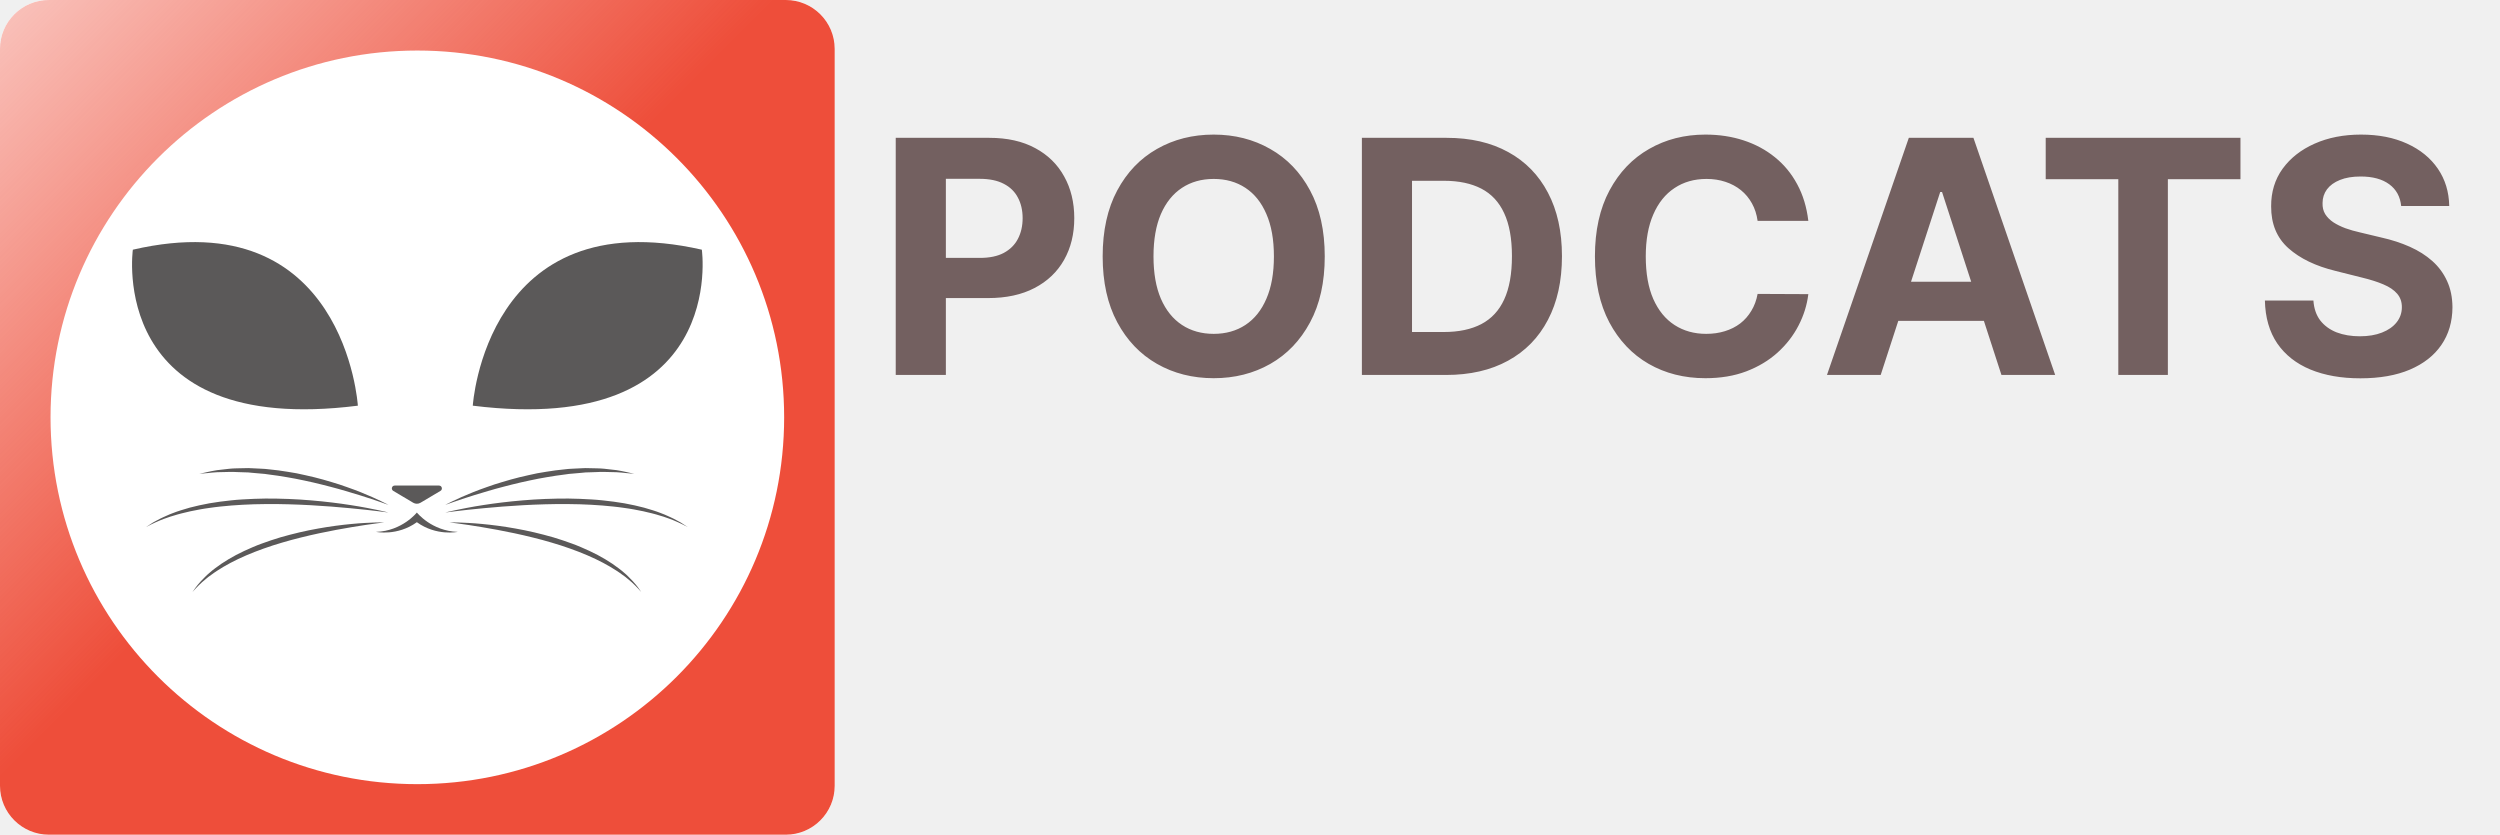
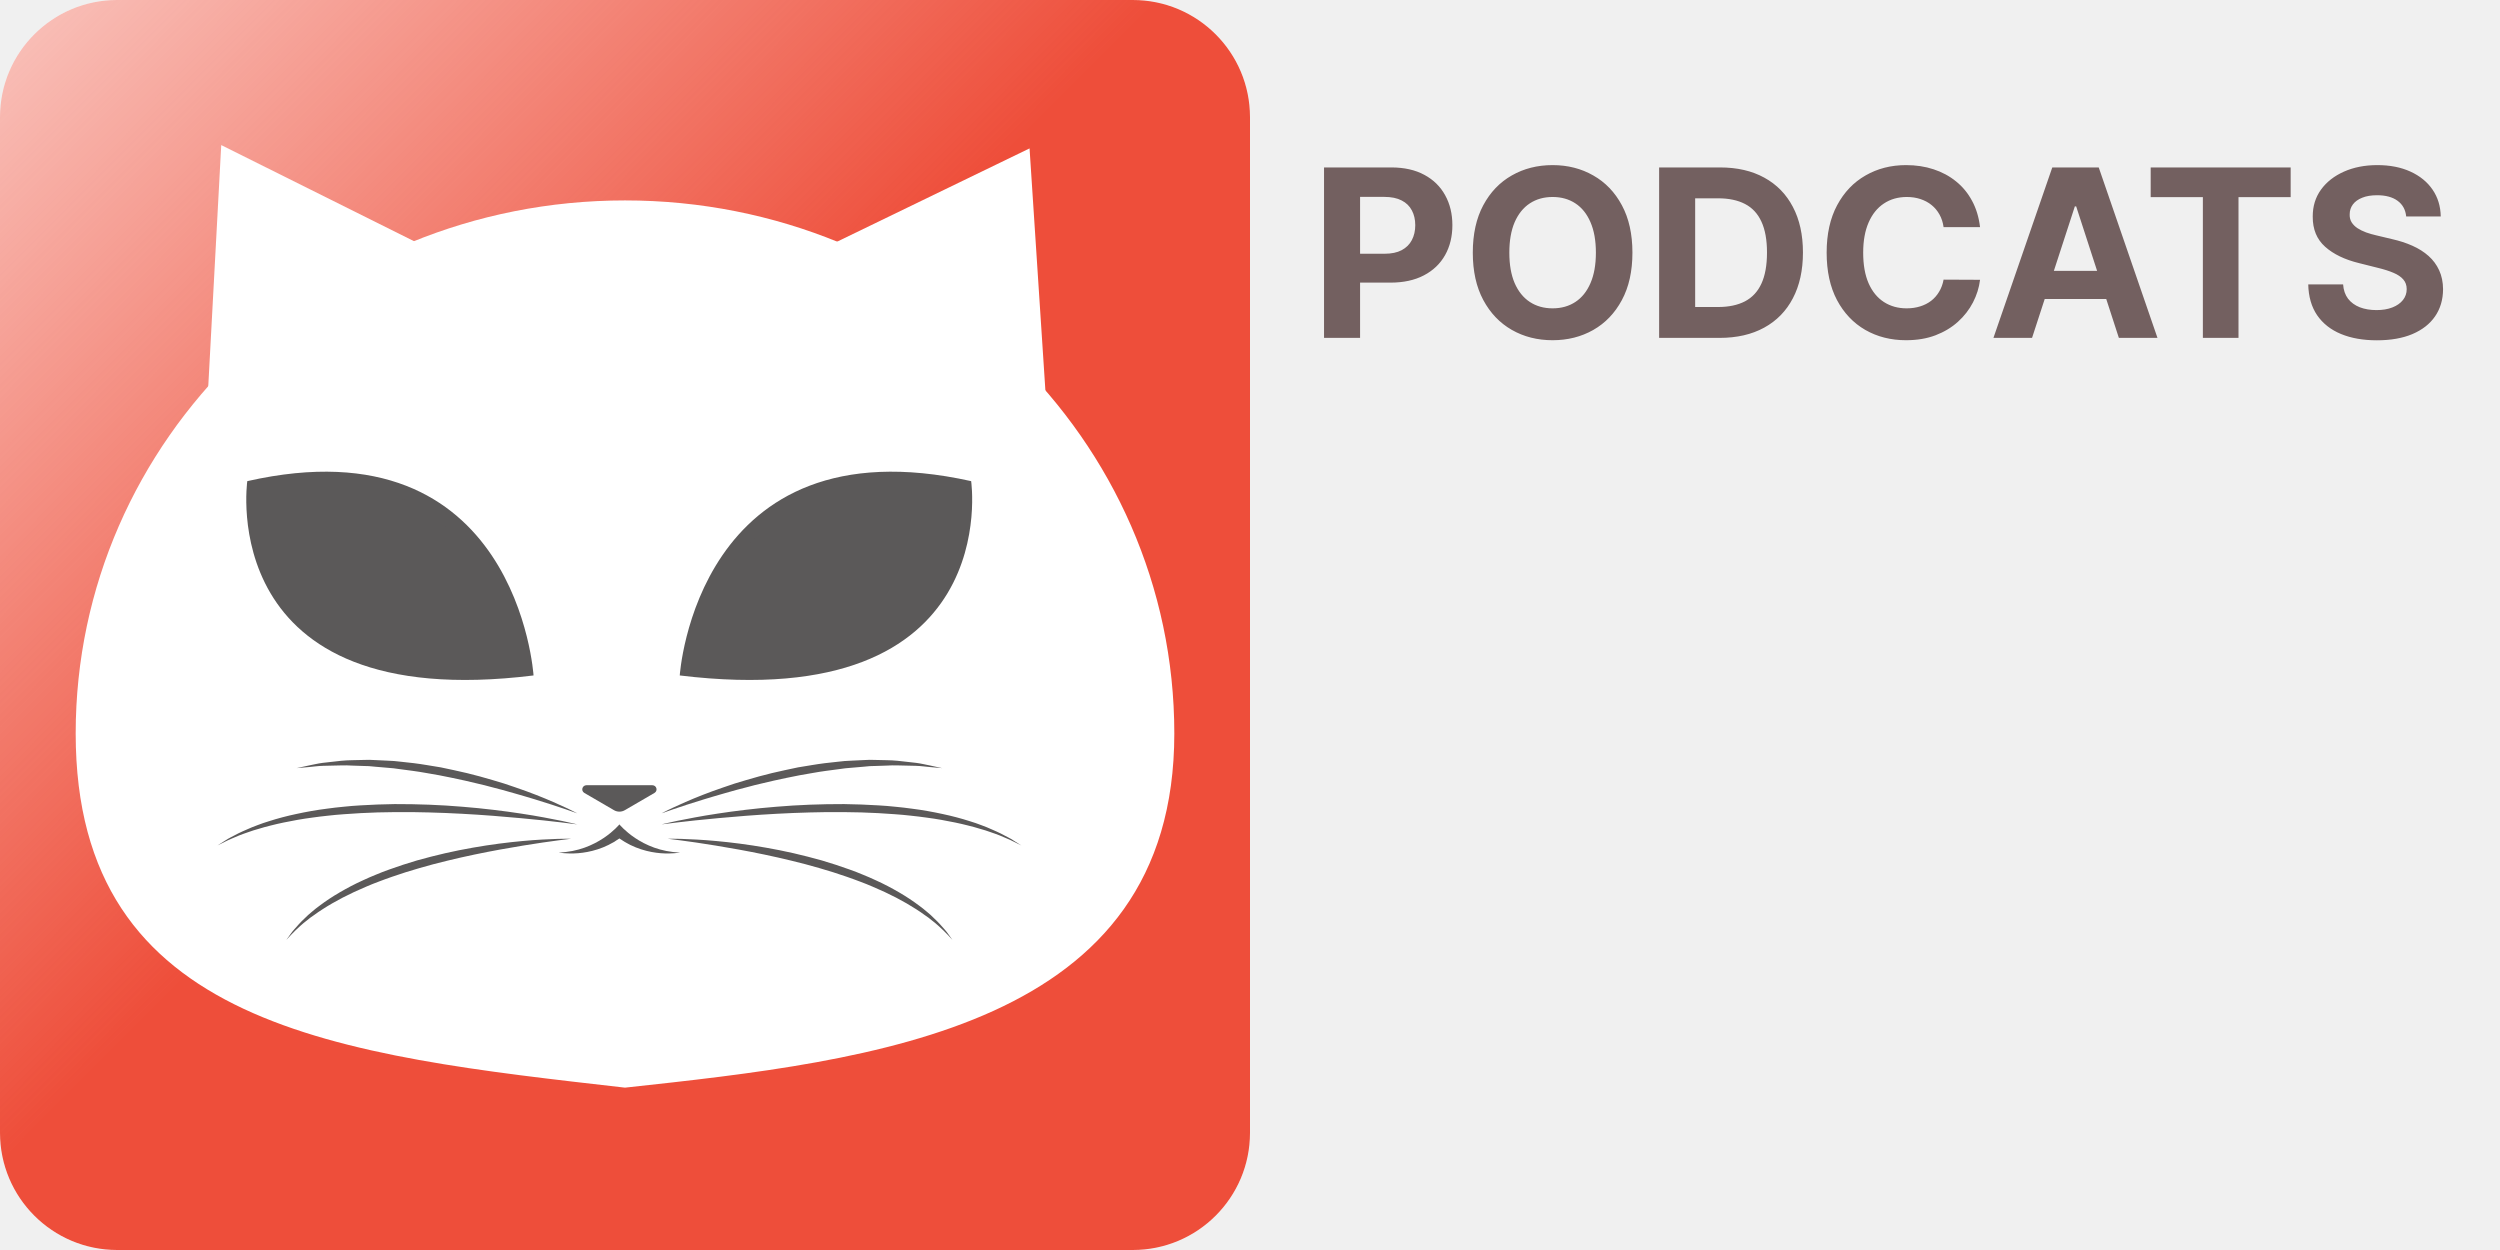
- <svg xmlns="http://www.w3.org/2000/svg" width="3067" height="1024" viewBox="0 0 3067 1024" fill="none">
-   <path d="M1098.88 460V169.091H1213.65C1235.72 169.091 1254.52 173.305 1270.05 181.733C1285.58 190.066 1297.41 201.667 1305.56 216.534C1313.8 231.307 1317.92 248.352 1317.92 267.67C1317.92 286.989 1313.75 304.034 1305.42 318.807C1297.08 333.58 1285.01 345.085 1269.19 353.324C1253.47 361.562 1234.44 365.682 1212.09 365.682H1138.94V316.392H1202.15C1213.99 316.392 1223.74 314.356 1231.41 310.284C1239.18 306.117 1244.95 300.388 1248.74 293.097C1252.62 285.71 1254.56 277.235 1254.56 267.67C1254.56 258.011 1252.62 249.583 1248.74 242.386C1244.95 235.095 1239.18 229.46 1231.41 225.483C1223.64 221.411 1213.8 219.375 1201.86 219.375H1160.39V460H1098.88ZM1625.2 314.545C1625.2 346.269 1619.18 373.258 1607.16 395.511C1595.22 417.765 1578.94 434.763 1558.29 446.506C1537.74 458.153 1514.64 463.977 1488.97 463.977C1463.12 463.977 1439.92 458.106 1419.37 446.364C1398.82 434.621 1382.58 417.623 1370.65 395.369C1358.72 373.116 1352.75 346.174 1352.75 314.545C1352.75 282.822 1358.72 255.833 1370.65 233.58C1382.58 211.326 1398.82 194.375 1419.37 182.727C1439.92 170.985 1463.12 165.114 1488.97 165.114C1514.64 165.114 1537.74 170.985 1558.29 182.727C1578.94 194.375 1595.22 211.326 1607.16 233.58C1619.18 255.833 1625.2 282.822 1625.2 314.545ZM1562.84 314.545C1562.84 293.996 1559.76 276.667 1553.6 262.557C1547.54 248.447 1538.97 237.746 1527.89 230.455C1516.81 223.163 1503.84 219.517 1488.97 219.517C1474.11 219.517 1461.13 223.163 1450.05 230.455C1438.97 237.746 1430.36 248.447 1424.2 262.557C1418.14 276.667 1415.11 293.996 1415.11 314.545C1415.11 335.095 1418.14 352.424 1424.2 366.534C1430.36 380.644 1438.97 391.345 1450.05 398.636C1461.13 405.928 1474.11 409.574 1488.97 409.574C1503.84 409.574 1516.81 405.928 1527.89 398.636C1538.97 391.345 1547.54 380.644 1553.6 366.534C1559.76 352.424 1562.84 335.095 1562.84 314.545ZM1773.88 460H1670.76V169.091H1774.73C1804 169.091 1829.18 174.915 1850.3 186.562C1871.42 198.116 1887.66 214.735 1899.02 236.42C1910.48 258.106 1916.21 284.053 1916.21 314.261C1916.21 344.564 1910.48 370.606 1899.02 392.386C1887.66 414.167 1871.32 430.881 1850.02 442.528C1828.81 454.176 1803.43 460 1773.88 460ZM1732.26 407.301H1771.32C1789.51 407.301 1804.8 404.081 1817.21 397.642C1829.71 391.108 1839.08 381.023 1845.33 367.386C1851.68 353.655 1854.85 335.947 1854.85 314.261C1854.85 292.765 1851.68 275.199 1845.33 261.562C1839.08 247.926 1829.75 237.888 1817.35 231.449C1804.94 225.009 1789.65 221.79 1771.47 221.79H1732.26V407.301ZM2218.45 270.938H2156.23C2155.1 262.888 2152.78 255.739 2149.27 249.489C2145.77 243.144 2141.27 237.746 2135.78 233.295C2130.29 228.845 2123.94 225.436 2116.74 223.068C2109.64 220.701 2101.92 219.517 2093.59 219.517C2078.53 219.517 2065.42 223.258 2054.24 230.739C2043.07 238.125 2034.4 248.92 2028.25 263.125C2022.09 277.235 2019.02 294.375 2019.02 314.545C2019.02 335.284 2022.09 352.708 2028.25 366.818C2034.5 380.928 2043.21 391.581 2054.39 398.778C2065.56 405.975 2078.49 409.574 2093.16 409.574C2101.4 409.574 2109.03 408.485 2116.03 406.307C2123.14 404.129 2129.43 400.956 2134.93 396.79C2140.42 392.528 2144.96 387.367 2148.56 381.307C2152.26 375.246 2154.81 368.333 2156.23 360.568L2218.45 360.852C2216.84 374.205 2212.81 387.083 2206.37 399.489C2200.03 411.799 2191.46 422.831 2180.66 432.585C2169.96 442.244 2157.18 449.915 2142.31 455.597C2127.54 461.184 2110.83 463.977 2092.17 463.977C2066.22 463.977 2043.02 458.106 2022.57 446.364C2002.21 434.621 1986.11 417.623 1974.27 395.369C1962.53 373.116 1956.66 346.174 1956.66 314.545C1956.66 282.822 1962.62 255.833 1974.56 233.58C1986.49 211.326 2002.68 194.375 2023.14 182.727C2043.59 170.985 2066.6 165.114 2092.17 165.114C2109.03 165.114 2124.65 167.481 2139.04 172.216C2153.53 176.951 2166.37 183.864 2177.54 192.955C2188.71 201.951 2197.8 212.983 2204.81 226.051C2211.91 239.119 2216.46 254.081 2218.45 270.938ZM2307.23 460H2241.32L2341.74 169.091H2421.01L2521.29 460H2455.38L2382.51 235.568H2380.24L2307.23 460ZM2303.11 345.653H2458.79V393.665H2303.11V345.653ZM2509.68 219.801V169.091H2748.6V219.801H2659.54V460H2598.74V219.801H2509.68ZM2945.76 252.756C2944.62 241.297 2939.74 232.396 2931.13 226.051C2922.51 219.706 2910.81 216.534 2896.04 216.534C2886 216.534 2877.53 217.955 2870.61 220.795C2863.7 223.542 2858.4 227.377 2854.71 232.301C2851.11 237.225 2849.31 242.812 2849.31 249.062C2849.12 254.271 2850.21 258.816 2852.57 262.699C2855.04 266.581 2858.4 269.943 2862.66 272.784C2866.92 275.53 2871.85 277.945 2877.43 280.028C2883.02 282.017 2888.99 283.722 2895.33 285.142L2921.47 291.392C2934.16 294.233 2945.8 298.021 2956.41 302.756C2967.02 307.491 2976.2 313.314 2983.97 320.227C2991.73 327.14 2997.75 335.284 3002.01 344.659C3006.36 354.034 3008.59 364.782 3008.68 376.903C3008.59 394.706 3004.04 410.142 2995.05 423.21C2986.14 436.184 2973.27 446.269 2956.41 453.466C2939.65 460.568 2919.43 464.119 2895.76 464.119C2872.27 464.119 2851.82 460.521 2834.39 453.324C2817.06 446.127 2803.52 435.473 2793.77 421.364C2784.11 407.159 2779.04 389.593 2778.57 368.665H2838.09C2838.75 378.419 2841.54 386.562 2846.47 393.097C2851.49 399.536 2858.16 404.413 2866.5 407.727C2874.92 410.947 2884.44 412.557 2895.05 412.557C2905.46 412.557 2914.51 411.042 2922.18 408.011C2929.94 404.981 2935.96 400.767 2940.22 395.369C2944.48 389.972 2946.61 383.769 2946.61 376.761C2946.61 370.227 2944.67 364.735 2940.79 360.284C2937 355.833 2931.41 352.045 2924.02 348.92C2916.73 345.795 2907.78 342.955 2897.18 340.398L2865.5 332.443C2840.97 326.477 2821.61 317.15 2807.4 304.46C2793.2 291.771 2786.14 274.678 2786.24 253.182C2786.14 235.568 2790.83 220.18 2800.3 207.017C2809.87 193.854 2822.98 183.58 2839.65 176.193C2856.32 168.807 2875.25 165.114 2896.47 165.114C2918.06 165.114 2936.9 168.807 2953 176.193C2969.19 183.58 2981.79 193.854 2990.79 207.017C2999.78 220.18 3004.42 235.426 3004.71 252.756H2945.76Z" fill="#736060" />
-   <g clip-path="url(#clip0_217_3127)">
-     <rect width="1024" height="1024" rx="60" fill="white" />
-     <rect width="1024" height="1024" fill="white" />
-     <rect width="1024" height="1024" fill="url(#paint0_linear_217_3127)" />
-     <path d="M962 512C962 760.528 760.528 962 512 962C263.472 962 62 760.528 62 512C62 263.472 263.472 62 512 62C760.528 62 962 263.472 962 512Z" fill="white" />
+ <svg xmlns="http://www.w3.org/2000/svg" width="1280" height="640" viewBox="0 0 1280 640" fill="none">
+   <g clip-path="url(#clip0_403_3168)">
+     <path d="M640 0H0V640H640V0Z" fill="white" />
+     <path d="M640 0H0V640H640V0Z" fill="url(#paint0_linear_403_3168)" />
+     <path d="M601.25 375.536C601.25 526.264 448.438 542.926 320 556.875C174.062 540.197 38.75 526.264 38.75 375.536C38.75 224.806 164.67 102.616 320 102.616C475.33 102.616 601.25 224.806 601.25 375.536Z" fill="white" />
    <g opacity="0.8">
-       <path d="M511.406 628.761C511.406 628.761 493.422 651.513 461.275 652.502C461.275 652.502 487.332 658.007 511.406 640.631C535.48 658.007 561.537 652.502 561.537 652.502C529.39 651.513 511.406 628.761 511.406 628.761Z" fill="#322F2F" />
-       <path d="M581.516 607.544C586.859 605.952 592.591 604.089 598.724 602.369C601.798 601.494 604.944 600.576 608.147 599.659C611.393 598.799 614.683 597.91 618.044 597.021C624.723 595.086 631.761 593.681 638.829 591.86C645.91 590.183 653.178 588.778 660.418 587.273C667.7 586.054 674.954 584.534 682.165 583.574C685.77 583.086 689.333 582.599 692.866 582.126C694.633 581.882 696.4 581.639 698.138 581.395C699.89 581.237 701.628 581.079 703.352 580.936C706.799 580.635 710.19 580.334 713.508 580.047C715.174 579.889 716.811 579.732 718.434 579.574C720.072 579.531 721.666 579.474 723.261 579.431C726.435 579.316 729.523 579.216 732.511 579.115C735.499 579.015 738.401 578.771 741.159 578.958C746.703 579.158 751.788 579.244 756.327 579.316C760.852 579.431 764.744 580.09 767.991 580.348C774.469 580.993 778.203 581.266 778.203 581.266C778.203 581.266 774.598 580.406 768.192 579.044C764.974 578.456 761.11 577.381 756.585 576.807C752.046 576.248 746.933 575.632 741.317 575.058C735.715 574.47 729.61 574.571 723.146 574.356C721.537 574.327 719.899 574.298 718.233 574.255C716.581 574.327 714.915 574.399 713.22 574.47C709.83 574.628 706.369 574.8 702.849 574.972C701.097 575.072 699.316 575.173 697.535 575.273C695.753 575.474 693.972 575.66 692.162 575.847C688.571 576.262 684.923 576.664 681.246 577.08C673.906 577.997 666.537 579.431 659.125 580.606C651.799 582.226 644.445 583.717 637.291 585.495C630.153 587.359 623.114 589.165 616.421 591.287C613.059 592.319 609.77 593.337 606.538 594.326C603.349 595.43 600.218 596.519 597.187 597.566C591.082 599.587 585.437 601.895 580.209 603.888C569.78 608.031 561.305 611.988 555.402 614.784C552.443 616.145 550.173 617.378 548.622 618.167C547.071 618.998 546.252 619.428 546.252 619.428C546.252 619.428 549.757 618.181 555.905 615.988C562.024 613.751 570.901 610.941 581.516 607.544" fill="#322F2F" />
-       <path d="M840.774 644.703C839.854 644.101 838.691 643.341 837.341 642.466C836.005 641.549 834.425 640.56 832.557 639.628C830.719 638.653 828.679 637.563 826.467 636.373C824.24 635.198 821.712 634.18 819.084 632.947C816.455 631.686 813.582 630.539 810.508 629.392C807.463 628.216 804.246 627.012 800.813 625.994C793.99 623.758 786.477 621.708 778.462 619.973C770.432 618.195 761.9 616.604 753.023 615.471C748.585 614.841 744.074 614.296 739.478 613.866C734.896 613.335 730.256 613.006 725.559 612.704C716.194 612.074 706.656 611.787 697.118 611.615C687.595 611.615 678.057 611.744 668.692 612.131C659.326 612.461 650.119 613.12 641.227 613.851C632.336 614.525 623.775 615.514 615.645 616.461C607.544 617.435 599.887 618.511 592.849 619.615C578.758 621.765 567.109 624.159 558.964 625.822C550.834 627.542 546.252 628.761 546.252 628.761C546.252 628.761 550.949 628.159 559.194 627.112C567.41 626.037 579.203 624.847 593.323 623.471C607.457 622.123 623.962 620.761 641.644 619.787C650.492 619.242 659.628 618.969 668.921 618.668C678.201 618.367 687.638 618.31 697.061 618.396C706.498 618.496 715.921 618.697 725.171 619.242C729.796 619.529 734.393 619.772 738.918 620.159C743.442 620.475 747.91 620.89 752.291 621.407C756.686 621.808 760.967 622.467 765.175 623.012C769.398 623.514 773.478 624.274 777.457 624.933C785.414 626.367 792.898 627.944 799.707 629.736C803.154 630.524 806.371 631.571 809.445 632.488C812.548 633.363 815.464 634.266 818.15 635.298C820.836 636.287 823.407 637.105 825.691 638.079C827.975 639.069 830.072 639.986 831.968 640.803C835.775 642.409 838.576 644.072 840.587 645.018C842.569 646.022 843.632 646.566 843.632 646.566C843.632 646.566 842.641 645.921 840.774 644.703Z" fill="#322F2F" />
-       <path d="M780.143 717.358C777.83 714.692 775.073 711.38 771.467 708.011C770.591 707.137 769.686 706.233 768.752 705.316C767.761 704.456 766.741 703.567 765.693 702.65C763.581 700.858 761.384 698.908 758.913 697.159C754.072 693.446 748.614 689.718 742.61 686.163C736.605 682.593 730.127 679.067 723.218 675.898C719.785 674.264 716.251 672.673 712.632 671.196C709.055 669.619 705.349 668.214 701.614 666.838C694.131 664.042 686.432 661.548 678.689 659.182C670.904 656.975 663.09 654.896 655.348 653.09C647.605 651.24 639.92 649.764 632.48 648.402C625.039 647.011 617.8 645.979 610.948 645.018C604.068 644.101 597.561 643.37 591.542 642.811C579.52 641.635 569.45 641.262 562.412 640.99C555.374 640.775 551.352 640.875 551.352 640.875C551.352 640.875 555.33 641.391 562.311 642.295C569.278 643.155 579.189 644.732 591.04 646.653C602.904 648.631 616.679 651.111 631.331 654.251C638.656 655.77 646.183 657.605 653.811 659.455C661.438 661.304 669.123 663.426 676.765 665.677C684.392 667.956 692.005 670.322 699.359 672.988C703.037 674.321 706.699 675.626 710.262 677.045C713.853 678.393 717.343 679.841 720.747 681.346C727.585 684.285 734.077 687.382 740.11 690.578C746.114 693.79 751.688 697.044 756.643 700.327C759.2 701.875 761.427 703.653 763.653 705.216C764.759 706.004 765.836 706.764 766.885 707.524C767.876 708.327 768.853 709.115 769.786 709.889C773.636 712.857 776.638 715.839 779.166 718.261C781.709 720.656 783.432 722.806 784.754 724.154C786.032 725.544 786.707 726.275 786.707 726.275C786.707 726.275 786.133 725.458 785.041 723.924C783.892 722.448 782.499 719.996 780.143 717.358Z" fill="#322F2F" />
-       <path d="M482.433 602.196L506.924 616.761C509.696 618.41 513.129 618.41 515.887 616.761L540.392 602.196C543.452 600.375 542.159 595.687 538.583 595.687H511.406H484.229C480.666 595.687 479.374 600.375 482.433 602.196" fill="#322F2F" />
-       <path d="M266.498 579.316C271.022 579.244 276.122 579.158 281.666 578.958C284.424 578.771 287.326 579.015 290.313 579.115C293.301 579.216 296.389 579.316 299.564 579.431C301.144 579.474 302.753 579.531 304.376 579.574C305.999 579.732 307.651 579.889 309.303 580.047C312.635 580.334 316.025 580.635 319.473 580.936C321.196 581.079 322.934 581.237 324.687 581.395C326.425 581.639 328.177 581.882 329.944 582.126C333.478 582.599 337.054 583.086 340.66 583.574C347.87 584.534 355.124 586.054 362.407 587.273C369.646 588.778 376.915 590.183 383.996 591.86C391.049 593.681 398.102 595.086 404.781 597.021C408.128 597.91 411.432 598.799 414.663 599.659C417.881 600.576 421.027 601.494 424.086 602.369C430.234 604.089 435.965 605.952 441.309 607.544C451.91 610.941 460.801 613.751 466.92 615.988C473.068 618.181 476.573 619.428 476.573 619.428C476.573 619.428 475.754 618.998 474.203 618.167C472.651 617.378 470.382 616.145 467.423 614.784C461.505 611.988 453.044 608.031 442.616 603.888C437.373 601.895 431.742 599.587 425.638 597.566C422.593 596.519 419.475 595.43 416.287 594.326C413.055 593.337 409.751 592.319 406.404 591.287C399.71 589.165 392.672 587.359 385.533 585.495C378.38 583.717 371.025 582.226 363.7 580.606C356.273 579.431 348.905 577.997 341.579 577.08C337.902 576.664 334.253 576.262 330.648 575.847C328.852 575.66 327.057 575.474 325.29 575.273C323.494 575.173 321.728 575.072 319.961 574.972C316.456 574.8 312.994 574.628 309.605 574.47C307.91 574.399 306.243 574.327 304.577 574.255C302.925 574.298 301.288 574.327 299.665 574.356C293.215 574.571 287.11 574.47 281.494 575.058C275.892 575.632 270.764 576.248 266.239 576.807C261.715 577.381 257.836 578.456 254.633 579.044C248.227 580.406 244.607 581.266 244.607 581.266C244.607 581.266 248.356 580.993 254.834 580.348C258.08 580.09 261.973 579.431 266.498 579.316" fill="#322F2F" />
-       <path d="M257.635 623.012C261.844 622.467 266.139 621.808 270.534 621.407C274.915 620.89 279.368 620.475 283.907 620.159C288.432 619.772 293.028 619.529 297.654 619.242C306.904 618.697 316.327 618.496 325.75 618.396C335.187 618.31 344.624 618.367 353.904 618.668C363.183 618.969 372.333 619.242 381.181 619.787C398.863 620.761 415.353 622.123 429.487 623.471C443.622 624.847 455.415 626.037 463.631 627.112C471.862 628.159 476.573 628.761 476.573 628.761C476.573 628.761 471.977 627.542 463.846 625.822C455.716 624.159 444.067 621.765 429.976 619.615C422.938 618.511 415.281 617.435 407.166 616.461C399.05 615.514 390.489 614.525 381.583 613.851C372.706 613.12 363.499 612.461 354.119 612.131C344.754 611.744 335.23 611.615 325.692 611.615C316.169 611.787 306.631 612.074 297.252 612.704C292.569 613.006 287.915 613.335 283.347 613.866C278.75 614.296 274.24 614.841 269.802 615.471C260.91 616.604 252.392 618.195 244.363 619.973C236.333 621.708 228.835 623.758 222.012 625.994C218.579 627.012 215.347 628.216 212.302 629.392C209.243 630.539 206.37 631.686 203.741 632.947C201.098 634.18 198.584 635.198 196.358 636.373C194.132 637.563 192.106 638.653 190.253 639.628C188.4 640.56 186.82 641.549 185.484 642.466C184.12 643.341 182.971 644.101 182.037 644.703C180.184 645.921 179.193 646.566 179.193 646.566C179.193 646.566 180.241 646.022 182.224 645.018C184.249 644.072 187.036 642.409 190.857 640.803C192.753 639.986 194.85 639.069 197.134 638.079C199.418 637.105 201.989 636.287 204.675 635.298C207.347 634.266 210.277 633.363 213.365 632.488C216.453 631.571 219.657 630.524 223.104 629.736C229.927 627.944 237.411 626.367 245.354 624.933C249.347 624.274 253.427 623.514 257.635 623.012" fill="#322F2F" />
-       <path d="M460.412 640.99C453.374 641.262 443.305 641.635 431.268 642.811C425.249 643.37 418.742 644.101 411.876 645.018C405.024 645.979 397.77 647.011 390.344 648.402C382.889 649.764 375.204 651.24 367.476 653.09C359.734 654.896 351.906 656.975 344.12 659.182C336.393 661.548 328.679 664.042 321.21 666.838C317.461 668.214 313.769 669.619 310.178 671.196C306.558 672.673 303.039 674.264 299.606 675.898C292.683 679.067 286.219 682.593 280.215 686.163C274.21 689.718 268.738 693.446 263.911 697.159C261.426 698.908 259.229 700.857 257.131 702.65C256.083 703.567 255.063 704.456 254.072 705.316C253.138 706.233 252.233 707.137 251.343 708.011C247.752 711.38 244.979 714.692 242.681 717.358C240.325 719.996 238.932 722.448 237.783 723.924C236.691 725.458 236.117 726.275 236.117 726.275C236.117 726.275 236.792 725.544 238.07 724.154C239.392 722.806 241.115 720.656 243.658 718.261C246.186 715.839 249.188 712.857 253.038 709.889C253.971 709.115 254.934 708.327 255.939 707.524C256.988 706.764 258.065 706.004 259.171 705.216C261.398 703.653 263.61 701.875 266.181 700.327C271.136 697.044 276.71 693.79 282.714 690.578C288.732 687.382 295.239 684.285 302.077 681.346C305.481 679.841 308.971 678.393 312.563 677.045C316.125 675.626 319.773 674.321 323.465 672.988C330.819 670.322 338.418 667.956 346.06 665.677C353.701 663.426 361.372 661.304 369.013 659.455C376.641 657.605 384.153 655.77 391.493 654.251C406.145 651.111 419.92 648.631 431.77 646.653C443.635 644.732 453.546 643.155 460.513 642.294C467.494 641.391 471.473 640.875 471.473 640.875C471.473 640.875 467.451 640.775 460.412 640.99" fill="#322F2F" />
-       <path d="M580.014 497.69C580.014 497.69 595.909 246.073 861.006 306.317C861.006 306.317 893.99 536.663 580.014 497.69Z" fill="#322F2F" />
-       <path d="M583.975 488.696C583.975 488.696 627.038 267.146 849.768 311.459C849.768 311.459 872.65 534.429 583.975 488.696Z" fill="#322F2F" />
-       <path d="M439.021 497.69C439.021 497.69 423.394 246.073 162.977 306.317C162.977 306.317 130.573 536.663 439.021 497.69Z" fill="#322F2F" />
-       <path d="M435.063 488.696C435.063 488.696 391.999 267.146 169.269 311.459C169.269 311.459 146.387 534.429 435.063 488.696Z" fill="#322F2F" />
+       <path d="M317.132 422.09C317.132 422.09 305.992 435.889 286.079 436.489C286.079 436.489 302.219 439.827 317.132 429.289C332.045 439.827 348.185 436.489 348.185 436.489C328.272 435.889 317.132 422.09 317.132 422.09Z" fill="#322F2F" />
+       <path d="M360.561 409.222C363.871 408.257 367.421 407.126 371.221 406.083C373.125 405.553 375.073 404.996 377.057 404.44C379.068 403.918 381.106 403.379 383.188 402.84C387.326 401.666 391.686 400.814 396.063 399.71C400.45 398.693 404.952 397.841 409.436 396.928C413.947 396.188 418.441 395.267 422.907 394.685C425.141 394.389 427.347 394.093 429.536 393.806C430.631 393.658 431.726 393.511 432.802 393.363C433.887 393.267 434.964 393.171 436.032 393.085C438.167 392.902 440.267 392.72 442.322 392.546C443.355 392.45 444.369 392.355 445.374 392.258C446.389 392.233 447.376 392.198 448.364 392.171C450.331 392.102 452.244 392.041 454.094 391.98C455.945 391.92 457.742 391.771 459.451 391.885C462.886 392.006 466.035 392.059 468.847 392.102C471.65 392.171 474.061 392.571 476.072 392.728C480.085 393.12 482.398 393.285 482.398 393.285C482.398 393.285 480.165 392.763 476.196 391.937C474.203 391.58 471.81 390.928 469.007 390.581C466.195 390.241 463.027 389.868 459.549 389.52C456.079 389.163 452.297 389.224 448.293 389.094C447.296 389.076 446.282 389.059 445.25 389.033C444.227 389.076 443.195 389.12 442.145 389.163C440.045 389.259 437.901 389.363 435.721 389.468C434.635 389.528 433.532 389.59 432.428 389.65C431.325 389.772 430.222 389.885 429.101 389.998C426.876 390.25 424.616 390.493 422.338 390.746C417.791 391.302 413.227 392.171 408.636 392.885C404.097 393.867 399.542 394.771 395.111 395.85C390.689 396.98 386.329 398.075 382.182 399.362C380.101 399.988 378.063 400.605 376.061 401.205C374.086 401.875 372.146 402.536 370.269 403.17C366.487 404.396 362.99 405.796 359.751 407.005C353.291 409.518 348.042 411.917 344.385 413.613C342.552 414.439 341.146 415.186 340.185 415.665C339.224 416.169 338.717 416.43 338.717 416.43C338.717 416.43 340.888 415.673 344.696 414.343C348.487 412.986 353.986 411.283 360.561 409.222Z" fill="#322F2F" />
+       <path d="M521.157 431.758C520.587 431.393 519.867 430.932 519.031 430.402C518.203 429.845 517.224 429.245 516.067 428.68C514.928 428.089 513.665 427.428 512.294 426.707C510.916 425.993 509.349 425.376 507.721 424.628C506.093 423.863 504.313 423.168 502.409 422.472C500.523 421.759 498.53 421.029 496.403 420.412C492.177 419.055 487.523 417.812 482.558 416.76C477.584 415.682 472.299 414.717 466.801 414.03C464.051 413.647 461.257 413.317 458.41 413.056C455.571 412.734 452.697 412.534 449.787 412.352C443.986 411.969 438.078 411.795 432.17 411.691C426.271 411.691 420.363 411.769 414.562 412.003C408.761 412.203 403.057 412.603 397.549 413.047C392.041 413.456 386.738 414.056 381.702 414.63C376.684 415.221 371.941 415.873 367.581 416.542C358.852 417.847 351.637 419.298 346.592 420.307C341.556 421.35 338.717 422.09 338.717 422.09C338.717 422.09 341.627 421.724 346.734 421.09C351.823 420.438 359.129 419.716 367.875 418.882C376.631 418.064 386.854 417.238 397.807 416.647C403.288 416.317 408.947 416.151 414.704 415.968C420.452 415.786 426.298 415.751 432.135 415.803C437.981 415.864 443.817 415.986 449.547 416.317C452.412 416.49 455.26 416.638 458.062 416.873C460.866 417.064 463.633 417.316 466.347 417.629C469.069 417.873 471.721 418.273 474.328 418.603C476.944 418.907 479.471 419.368 481.936 419.768C486.865 420.638 491.501 421.594 495.718 422.681C497.854 423.159 499.847 423.793 501.751 424.35C503.672 424.88 505.479 425.428 507.143 426.054C508.807 426.654 510.399 427.15 511.814 427.741C513.229 428.341 514.528 428.897 515.702 429.393C518.061 430.367 519.796 431.375 521.041 431.949C522.269 432.558 522.927 432.888 522.927 432.888C522.927 432.888 522.314 432.497 521.157 431.758Z" fill="#322F2F" />
+       <path d="M483.6 475.823C482.167 474.205 480.458 472.196 478.225 470.153C477.683 469.623 477.122 469.075 476.543 468.519C475.93 467.997 475.298 467.458 474.648 466.901C473.34 465.815 471.979 464.633 470.448 463.571C467.45 461.32 464.069 459.059 460.35 456.903C456.63 454.738 452.618 452.599 448.338 450.678C446.211 449.686 444.022 448.721 441.78 447.826C439.565 446.869 437.269 446.017 434.955 445.183C430.32 443.487 425.55 441.974 420.755 440.54C415.932 439.201 411.092 437.94 406.296 436.845C401.5 435.723 396.74 434.827 392.13 434.001C387.522 433.158 383.037 432.531 378.793 431.949C374.531 431.393 370.5 430.95 366.772 430.61C359.325 429.897 353.087 429.671 348.727 429.506C344.367 429.376 341.876 429.436 341.876 429.436C341.876 429.436 344.34 429.75 348.665 430.297C352.98 430.819 359.12 431.775 366.46 432.94C373.81 434.14 382.343 435.645 391.418 437.548C395.957 438.47 400.619 439.583 405.343 440.705C410.068 441.826 414.828 443.113 419.562 444.478C424.287 445.861 429.003 447.295 433.558 448.913C435.837 449.721 438.105 450.512 440.312 451.373C442.537 452.19 444.698 453.068 446.807 453.981C451.043 455.764 455.065 457.642 458.802 459.581C462.521 461.528 465.973 463.502 469.043 465.493C470.627 466.432 472.006 467.51 473.385 468.458C474.07 468.936 474.737 469.397 475.387 469.858C476.001 470.345 476.606 470.823 477.184 471.293C479.569 473.092 481.428 474.901 482.995 476.37C484.57 477.822 485.637 479.126 486.456 479.944C487.248 480.787 487.666 481.23 487.666 481.23C487.666 481.23 487.31 480.735 486.634 479.805C485.922 478.909 485.058 477.422 483.6 475.823Z" fill="#322F2F" />
+       <path d="M299.185 405.979L314.355 414.813C316.073 415.813 318.2 415.813 319.908 414.813L335.087 405.979C336.983 404.874 336.182 402.031 333.966 402.031H317.132H300.297C298.09 402.031 297.29 404.874 299.185 405.979Z" fill="#322F2F" />
+       <path d="M165.425 392.102C168.227 392.059 171.386 392.006 174.821 391.885C176.529 391.771 178.326 391.92 180.177 391.98C182.028 392.041 183.941 392.102 185.907 392.171C186.886 392.198 187.882 392.233 188.888 392.258C189.894 392.355 190.917 392.45 191.94 392.546C194.004 392.72 196.104 392.902 198.24 393.085C199.307 393.171 200.384 393.267 201.47 393.363C202.546 393.511 203.632 393.658 204.726 393.806C206.915 394.093 209.131 394.389 211.364 394.685C215.831 395.267 220.324 396.188 224.835 396.928C229.319 397.841 233.822 398.693 238.209 399.71C242.577 400.814 246.946 401.666 251.084 402.84C253.157 403.379 255.203 403.918 257.205 404.44C259.198 404.996 261.147 405.553 263.042 406.083C266.851 407.126 270.401 408.257 273.711 409.222C280.277 411.283 285.785 412.986 289.576 414.343C293.384 415.673 295.554 416.43 295.554 416.43C295.554 416.43 295.047 416.169 294.086 415.665C293.125 415.186 291.72 414.439 289.887 413.613C286.22 411.917 280.98 409.518 274.52 407.005C271.272 405.796 267.785 404.396 264.003 403.17C262.117 402.536 260.186 401.875 258.21 401.205C256.209 400.605 254.162 399.988 252.089 399.362C247.942 398.075 243.582 396.98 239.161 395.85C234.729 394.771 230.174 393.867 225.636 392.885C221.036 392.171 216.471 391.302 211.933 390.746C209.655 390.493 207.396 390.25 205.162 389.998C204.05 389.885 202.937 389.772 201.843 389.65C200.731 389.59 199.637 389.528 198.542 389.468C196.371 389.363 194.227 389.259 192.127 389.163C191.077 389.12 190.045 389.076 189.013 389.033C187.989 389.059 186.975 389.076 185.97 389.094C181.974 389.224 178.193 389.163 174.714 389.52C171.244 389.868 168.067 390.241 165.264 390.581C162.462 390.928 160.059 391.58 158.075 391.937C154.107 392.763 151.864 393.285 151.864 393.285C151.864 393.285 154.187 393.12 158.2 392.728C160.211 392.571 162.622 392.171 165.425 392.102Z" fill="#322F2F" />
+       <path d="M159.935 418.603C162.542 418.273 165.203 417.873 167.925 417.629C170.639 417.316 173.397 417.064 176.209 416.873C179.012 416.638 181.859 416.49 184.724 416.317C190.455 415.986 196.292 415.864 202.129 415.803C207.974 415.751 213.82 415.786 219.568 415.968C225.316 416.151 230.984 416.317 236.465 416.647C247.418 417.238 257.633 418.064 266.388 418.882C275.144 419.716 282.449 420.438 287.538 421.09C292.637 421.724 295.555 422.09 295.555 422.09C295.555 422.09 292.708 421.35 287.672 420.307C282.635 419.298 275.419 417.847 266.69 416.542C262.331 415.873 257.588 415.221 252.561 414.63C247.534 414.056 242.23 413.456 236.714 413.047C231.215 412.603 225.512 412.203 219.702 412.003C213.9 411.769 208.001 411.691 202.093 411.691C196.194 411.795 190.285 411.969 184.475 412.352C181.575 412.534 178.692 412.734 175.862 413.056C173.015 413.317 170.221 413.647 167.472 414.03C161.964 414.717 156.687 415.682 151.714 416.76C146.74 417.812 142.095 419.055 137.869 420.412C135.742 421.029 133.74 421.759 131.854 422.472C129.959 423.168 128.179 423.863 126.55 424.628C124.914 425.376 123.357 425.993 121.977 426.707C120.598 427.428 119.344 428.089 118.195 428.68C117.048 429.245 116.069 429.845 115.242 430.402C114.396 430.932 113.685 431.393 113.106 431.758C111.959 432.497 111.344 432.888 111.344 432.888C111.344 432.888 111.994 432.558 113.222 431.949C114.477 431.375 116.202 430.367 118.569 429.393C119.744 428.897 121.043 428.341 122.458 427.741C123.872 427.15 125.465 426.654 127.129 426.054C128.784 425.428 130.599 424.88 132.512 424.35C134.425 423.793 136.409 423.159 138.545 422.681C142.771 421.594 147.407 420.638 152.327 419.768C154.801 419.368 157.328 418.907 159.935 418.603Z" fill="#322F2F" />
+       <path d="M285.544 429.506C281.184 429.671 274.947 429.897 267.49 430.61C263.762 430.95 259.732 431.393 255.479 431.949C251.234 432.531 246.741 433.158 242.14 434.001C237.523 434.827 232.762 435.723 227.975 436.845C223.18 437.94 218.33 439.201 213.508 440.54C208.72 441.974 203.942 443.487 199.316 445.183C196.994 446.017 194.707 446.869 192.482 447.826C190.24 448.721 188.06 449.686 185.934 450.678C181.645 452.599 177.641 454.738 173.922 456.903C170.202 459.059 166.812 461.32 163.822 463.571C162.283 464.633 160.922 465.815 159.623 466.901C158.973 467.458 158.342 467.997 157.727 468.519C157.149 469.075 156.589 469.623 156.037 470.153C153.812 472.196 152.095 474.205 150.672 475.823C149.212 477.422 148.349 478.909 147.637 479.805C146.961 480.735 146.605 481.23 146.605 481.23C146.605 481.23 147.024 480.787 147.815 479.944C148.634 479.126 149.702 477.822 151.277 476.37C152.843 474.901 154.702 473.092 157.087 471.293C157.665 470.823 158.262 470.345 158.884 469.858C159.534 469.397 160.201 468.936 160.886 468.458C162.265 467.51 163.635 466.432 165.229 465.493C168.298 463.502 171.75 461.528 175.47 459.581C179.198 457.642 183.229 455.764 187.464 453.981C189.573 453.068 191.735 452.19 193.959 451.373C196.166 450.512 198.426 449.721 200.713 448.913C205.269 447.295 209.975 445.861 214.709 444.478C219.442 443.113 224.194 441.826 228.927 440.705C233.652 439.583 238.306 438.47 242.852 437.548C251.929 435.645 260.461 434.14 267.802 432.94C275.152 431.775 281.291 430.819 285.606 430.297C289.93 429.75 292.395 429.436 292.395 429.436C292.395 429.436 289.904 429.376 285.544 429.506Z" fill="#322F2F" />
+       <path d="M348.037 345.83C348.037 345.83 356.476 215.028 497.23 246.345C497.23 246.345 514.743 366.09 348.037 345.83Z" fill="#322F2F" />
+       <path d="M350.14 341.155C350.14 341.155 373.005 225.983 491.263 249.018C491.263 249.018 503.413 364.928 350.14 341.155Z" fill="#322F2F" />
+       <path d="M273.177 345.83C273.177 345.83 264.879 215.028 126.61 246.345C126.61 246.345 109.406 366.09 273.177 345.83Z" fill="#322F2F" />
+       <path d="M271.075 341.155C271.075 341.155 248.21 225.983 129.952 249.018C129.952 249.018 117.802 364.928 271.075 341.155Z" fill="#322F2F" />
    </g>
+     <path d="M113.274 74.284L231.719 133.332L106.282 204.239L113.274 74.284Z" fill="white" />
+     <path d="M527.132 75.982L535.678 206.624L407.303 134.057L527.132 75.982Z" fill="white" />
  </g>
+   <path d="M677.909 173V85.727H712.341C718.961 85.727 724.6 86.992 729.259 89.52C733.918 92.02 737.469 95.5 739.912 99.96C742.384 104.392 743.62 109.506 743.62 115.301C743.62 121.097 742.37 126.21 739.87 130.642C737.37 135.074 733.748 138.526 729.003 140.997C724.287 143.469 718.577 144.705 711.873 144.705H689.926V129.918H708.89C712.441 129.918 715.367 129.307 717.668 128.085C719.998 126.835 721.73 125.116 722.867 122.929C724.032 120.713 724.614 118.17 724.614 115.301C724.614 112.403 724.032 109.875 722.867 107.716C721.73 105.528 719.998 103.838 717.668 102.645C715.338 101.423 712.384 100.812 708.804 100.812H696.361V173H677.909ZM835.804 129.364C835.804 138.881 834 146.977 830.392 153.653C826.812 160.33 821.926 165.429 815.733 168.952C809.568 172.446 802.636 174.193 794.937 174.193C787.181 174.193 780.221 172.432 774.056 168.909C767.892 165.386 763.02 160.287 759.44 153.611C755.86 146.935 754.071 138.852 754.071 129.364C754.071 119.847 755.86 111.75 759.44 105.074C763.02 98.398 767.892 93.312 774.056 89.818C780.221 86.296 787.181 84.534 794.937 84.534C802.636 84.534 809.568 86.296 815.733 89.818C821.926 93.312 826.812 98.398 830.392 105.074C834 111.75 835.804 119.847 835.804 129.364ZM817.096 129.364C817.096 123.199 816.173 118 814.326 113.767C812.508 109.534 809.937 106.324 806.613 104.136C803.289 101.949 799.397 100.855 794.937 100.855C790.477 100.855 786.585 101.949 783.261 104.136C779.937 106.324 777.352 109.534 775.505 113.767C773.687 118 772.778 123.199 772.778 129.364C772.778 135.528 773.687 140.727 775.505 144.96C777.352 149.193 779.937 152.403 783.261 154.591C786.585 156.778 790.477 157.872 794.937 157.872C799.397 157.872 803.289 156.778 806.613 154.591C809.937 152.403 812.508 149.193 814.326 144.96C816.173 140.727 817.096 135.528 817.096 129.364ZM880.409 173H849.472V85.727H880.665C889.444 85.727 897 87.474 903.336 90.969C909.671 94.435 914.543 99.421 917.952 105.926C921.39 112.432 923.108 120.216 923.108 129.278C923.108 138.369 921.39 146.182 917.952 152.716C914.543 159.25 909.642 164.264 903.25 167.759C896.887 171.253 889.273 173 880.409 173ZM867.924 157.19H879.642C885.097 157.19 889.685 156.224 893.407 154.293C897.157 152.332 899.969 149.307 901.844 145.216C903.748 141.097 904.699 135.784 904.699 129.278C904.699 122.83 903.748 117.56 901.844 113.469C899.969 109.378 897.171 106.366 893.449 104.435C889.728 102.503 885.14 101.537 879.685 101.537H867.924V157.19ZM1013.78 116.281H995.115C994.774 113.866 994.078 111.722 993.027 109.847C991.976 107.943 990.626 106.324 988.978 104.989C987.331 103.653 985.427 102.631 983.268 101.92C981.137 101.21 978.822 100.855 976.322 100.855C971.805 100.855 967.87 101.977 964.518 104.222C961.166 106.437 958.566 109.676 956.72 113.938C954.873 118.17 953.95 123.312 953.95 129.364C953.95 135.585 954.873 140.812 956.72 145.045C958.595 149.278 961.208 152.474 964.561 154.634C967.913 156.793 971.791 157.872 976.194 157.872C978.666 157.872 980.953 157.545 983.055 156.892C985.186 156.239 987.075 155.287 988.723 154.037C990.37 152.759 991.734 151.21 992.814 149.392C993.922 147.574 994.689 145.5 995.115 143.17L1013.78 143.256C1013.3 147.261 1012.09 151.125 1010.16 154.847C1008.25 158.54 1005.68 161.849 1002.44 164.776C999.234 167.673 995.399 169.974 990.939 171.679C986.507 173.355 981.493 174.193 975.896 174.193C968.112 174.193 961.152 172.432 955.015 168.909C948.907 165.386 944.078 160.287 940.527 153.611C937.004 146.935 935.243 138.852 935.243 129.364C935.243 119.847 937.032 111.75 940.612 105.074C944.191 98.398 949.049 93.312 955.186 89.818C961.322 86.296 968.225 84.534 975.896 84.534C980.953 84.534 985.64 85.244 989.958 86.665C994.305 88.085 998.154 90.159 1001.51 92.886C1004.86 95.585 1007.59 98.895 1009.69 102.815C1011.82 106.736 1013.18 111.224 1013.78 116.281ZM1040.41 173H1020.64L1050.77 85.727H1074.55L1104.63 173H1084.86L1063 105.67H1062.32L1040.41 173ZM1039.18 138.696H1085.88V153.099H1039.18V138.696ZM1101.15 100.94V85.727H1172.82V100.94H1146.11V173H1127.87V100.94H1101.15ZM1231.97 110.827C1231.63 107.389 1230.17 104.719 1227.58 102.815C1225 100.912 1221.49 99.96 1217.06 99.96C1214.05 99.96 1211.5 100.386 1209.43 101.239C1207.36 102.062 1205.76 103.213 1204.66 104.69C1203.58 106.168 1203.04 107.844 1203.04 109.719C1202.98 111.281 1203.31 112.645 1204.02 113.81C1204.76 114.974 1205.76 115.983 1207.04 116.835C1208.32 117.659 1209.8 118.384 1211.47 119.009C1213.15 119.605 1214.94 120.116 1216.84 120.543L1224.69 122.418C1228.49 123.27 1231.99 124.406 1235.17 125.827C1238.35 127.247 1241.11 128.994 1243.44 131.068C1245.76 133.142 1247.57 135.585 1248.85 138.398C1250.15 141.21 1250.82 144.435 1250.85 148.071C1250.82 153.412 1249.46 158.043 1246.76 161.963C1244.09 165.855 1240.22 168.881 1235.17 171.04C1230.14 173.17 1224.07 174.236 1216.97 174.236C1209.93 174.236 1203.79 173.156 1198.56 170.997C1193.36 168.838 1189.3 165.642 1186.38 161.409C1183.48 157.148 1181.96 151.878 1181.82 145.599H1199.67C1199.87 148.526 1200.71 150.969 1202.19 152.929C1203.69 154.861 1205.69 156.324 1208.19 157.318C1210.72 158.284 1213.58 158.767 1216.76 158.767C1219.88 158.767 1222.6 158.312 1224.9 157.403C1227.23 156.494 1229.03 155.23 1230.31 153.611C1231.59 151.991 1232.23 150.131 1232.23 148.028C1232.23 146.068 1231.65 144.42 1230.48 143.085C1229.34 141.75 1227.67 140.614 1225.45 139.676C1223.26 138.739 1220.58 137.886 1217.4 137.119L1207.9 134.733C1200.54 132.943 1194.73 130.145 1190.47 126.338C1186.2 122.531 1184.09 117.403 1184.12 110.955C1184.09 105.67 1185.49 101.054 1188.34 97.105C1191.2 93.156 1195.14 90.074 1200.14 87.858C1205.14 85.642 1210.82 84.534 1217.19 84.534C1223.66 84.534 1229.32 85.642 1234.15 87.858C1239 90.074 1242.78 93.156 1245.48 97.105C1248.18 101.054 1249.57 105.628 1249.66 110.827H1231.97Z" fill="#736060" />
  <defs>
-     <linearGradient id="paint0_linear_217_3127" x1="472.5" y1="479.5" x2="-245.5" y2="-235.5" gradientUnits="userSpaceOnUse">
+     <linearGradient id="paint0_linear_403_3168" x1="295.312" y1="299.688" x2="-153.438" y2="-147.188" gradientUnits="userSpaceOnUse">
      <stop stop-color="#EE4E3A" />
      <stop offset="1" stop-color="#EE4E3A" stop-opacity="0" />
    </linearGradient>
-     <clipPath id="clip0_217_3127">
-       <rect width="1024" height="1024" rx="60" fill="white" />
+     <clipPath id="clip0_403_3168">
+       <rect width="640" height="640" rx="60" fill="white" />
    </clipPath>
  </defs>
</svg>
